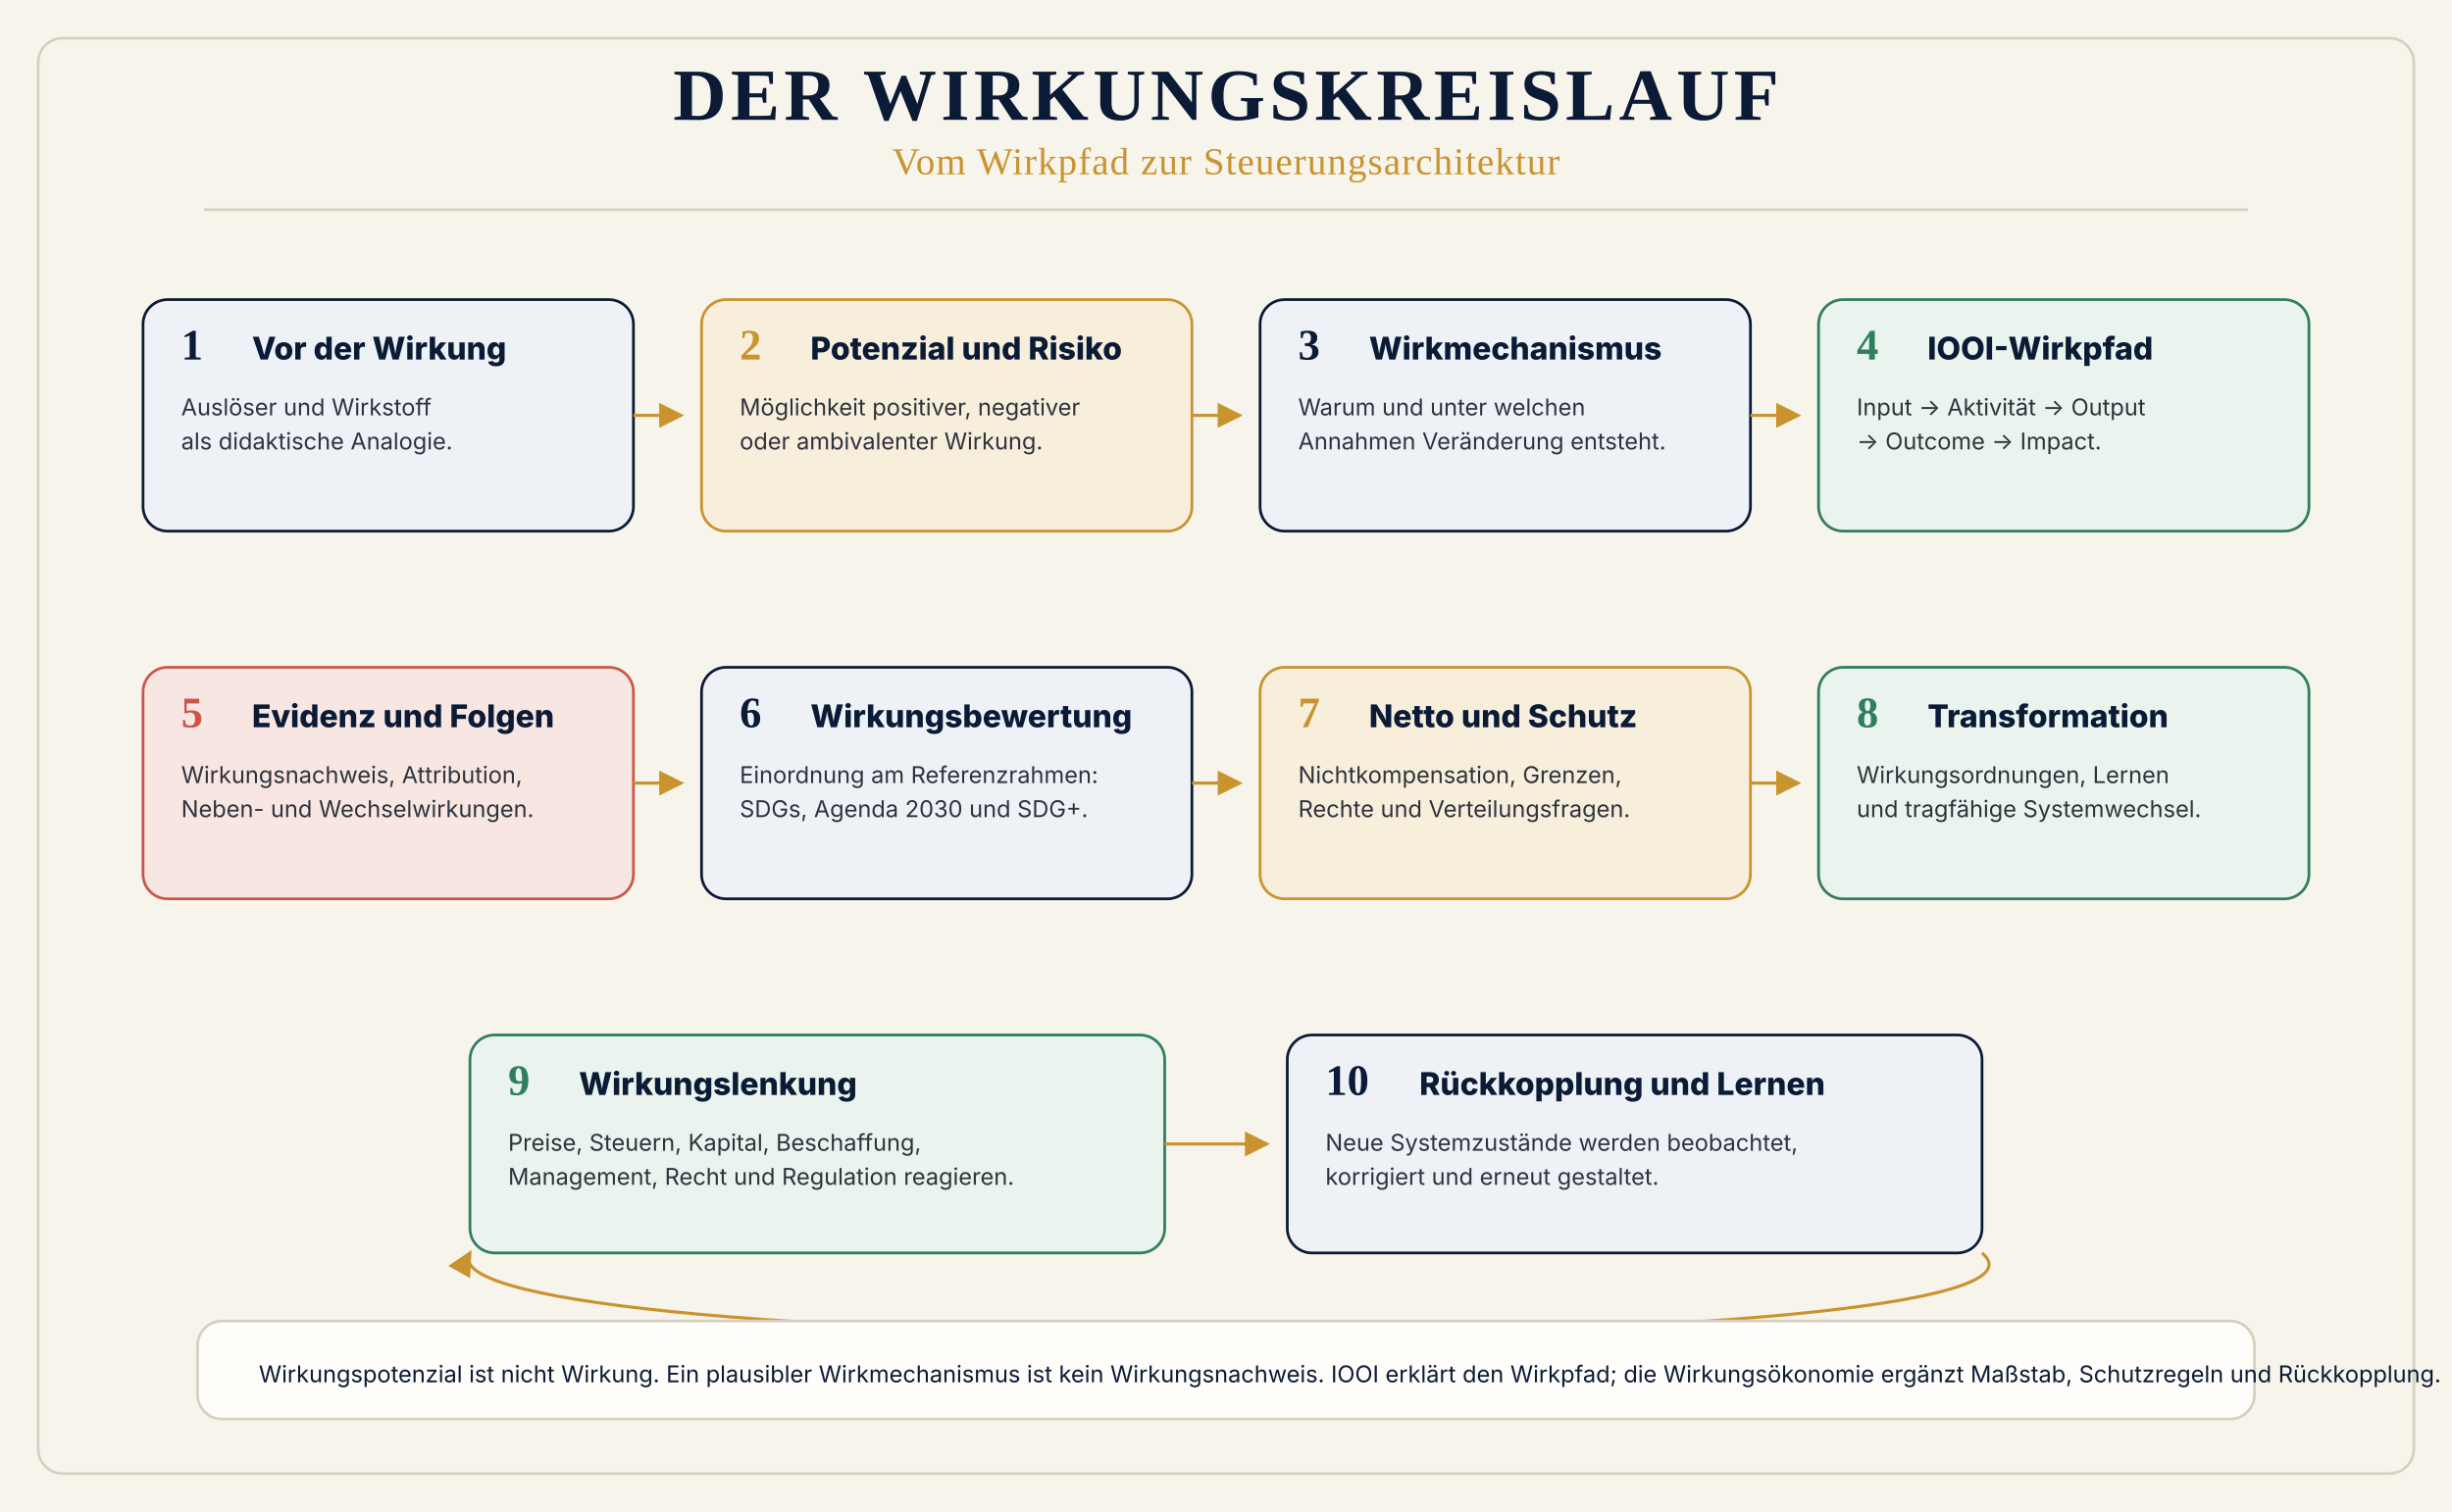
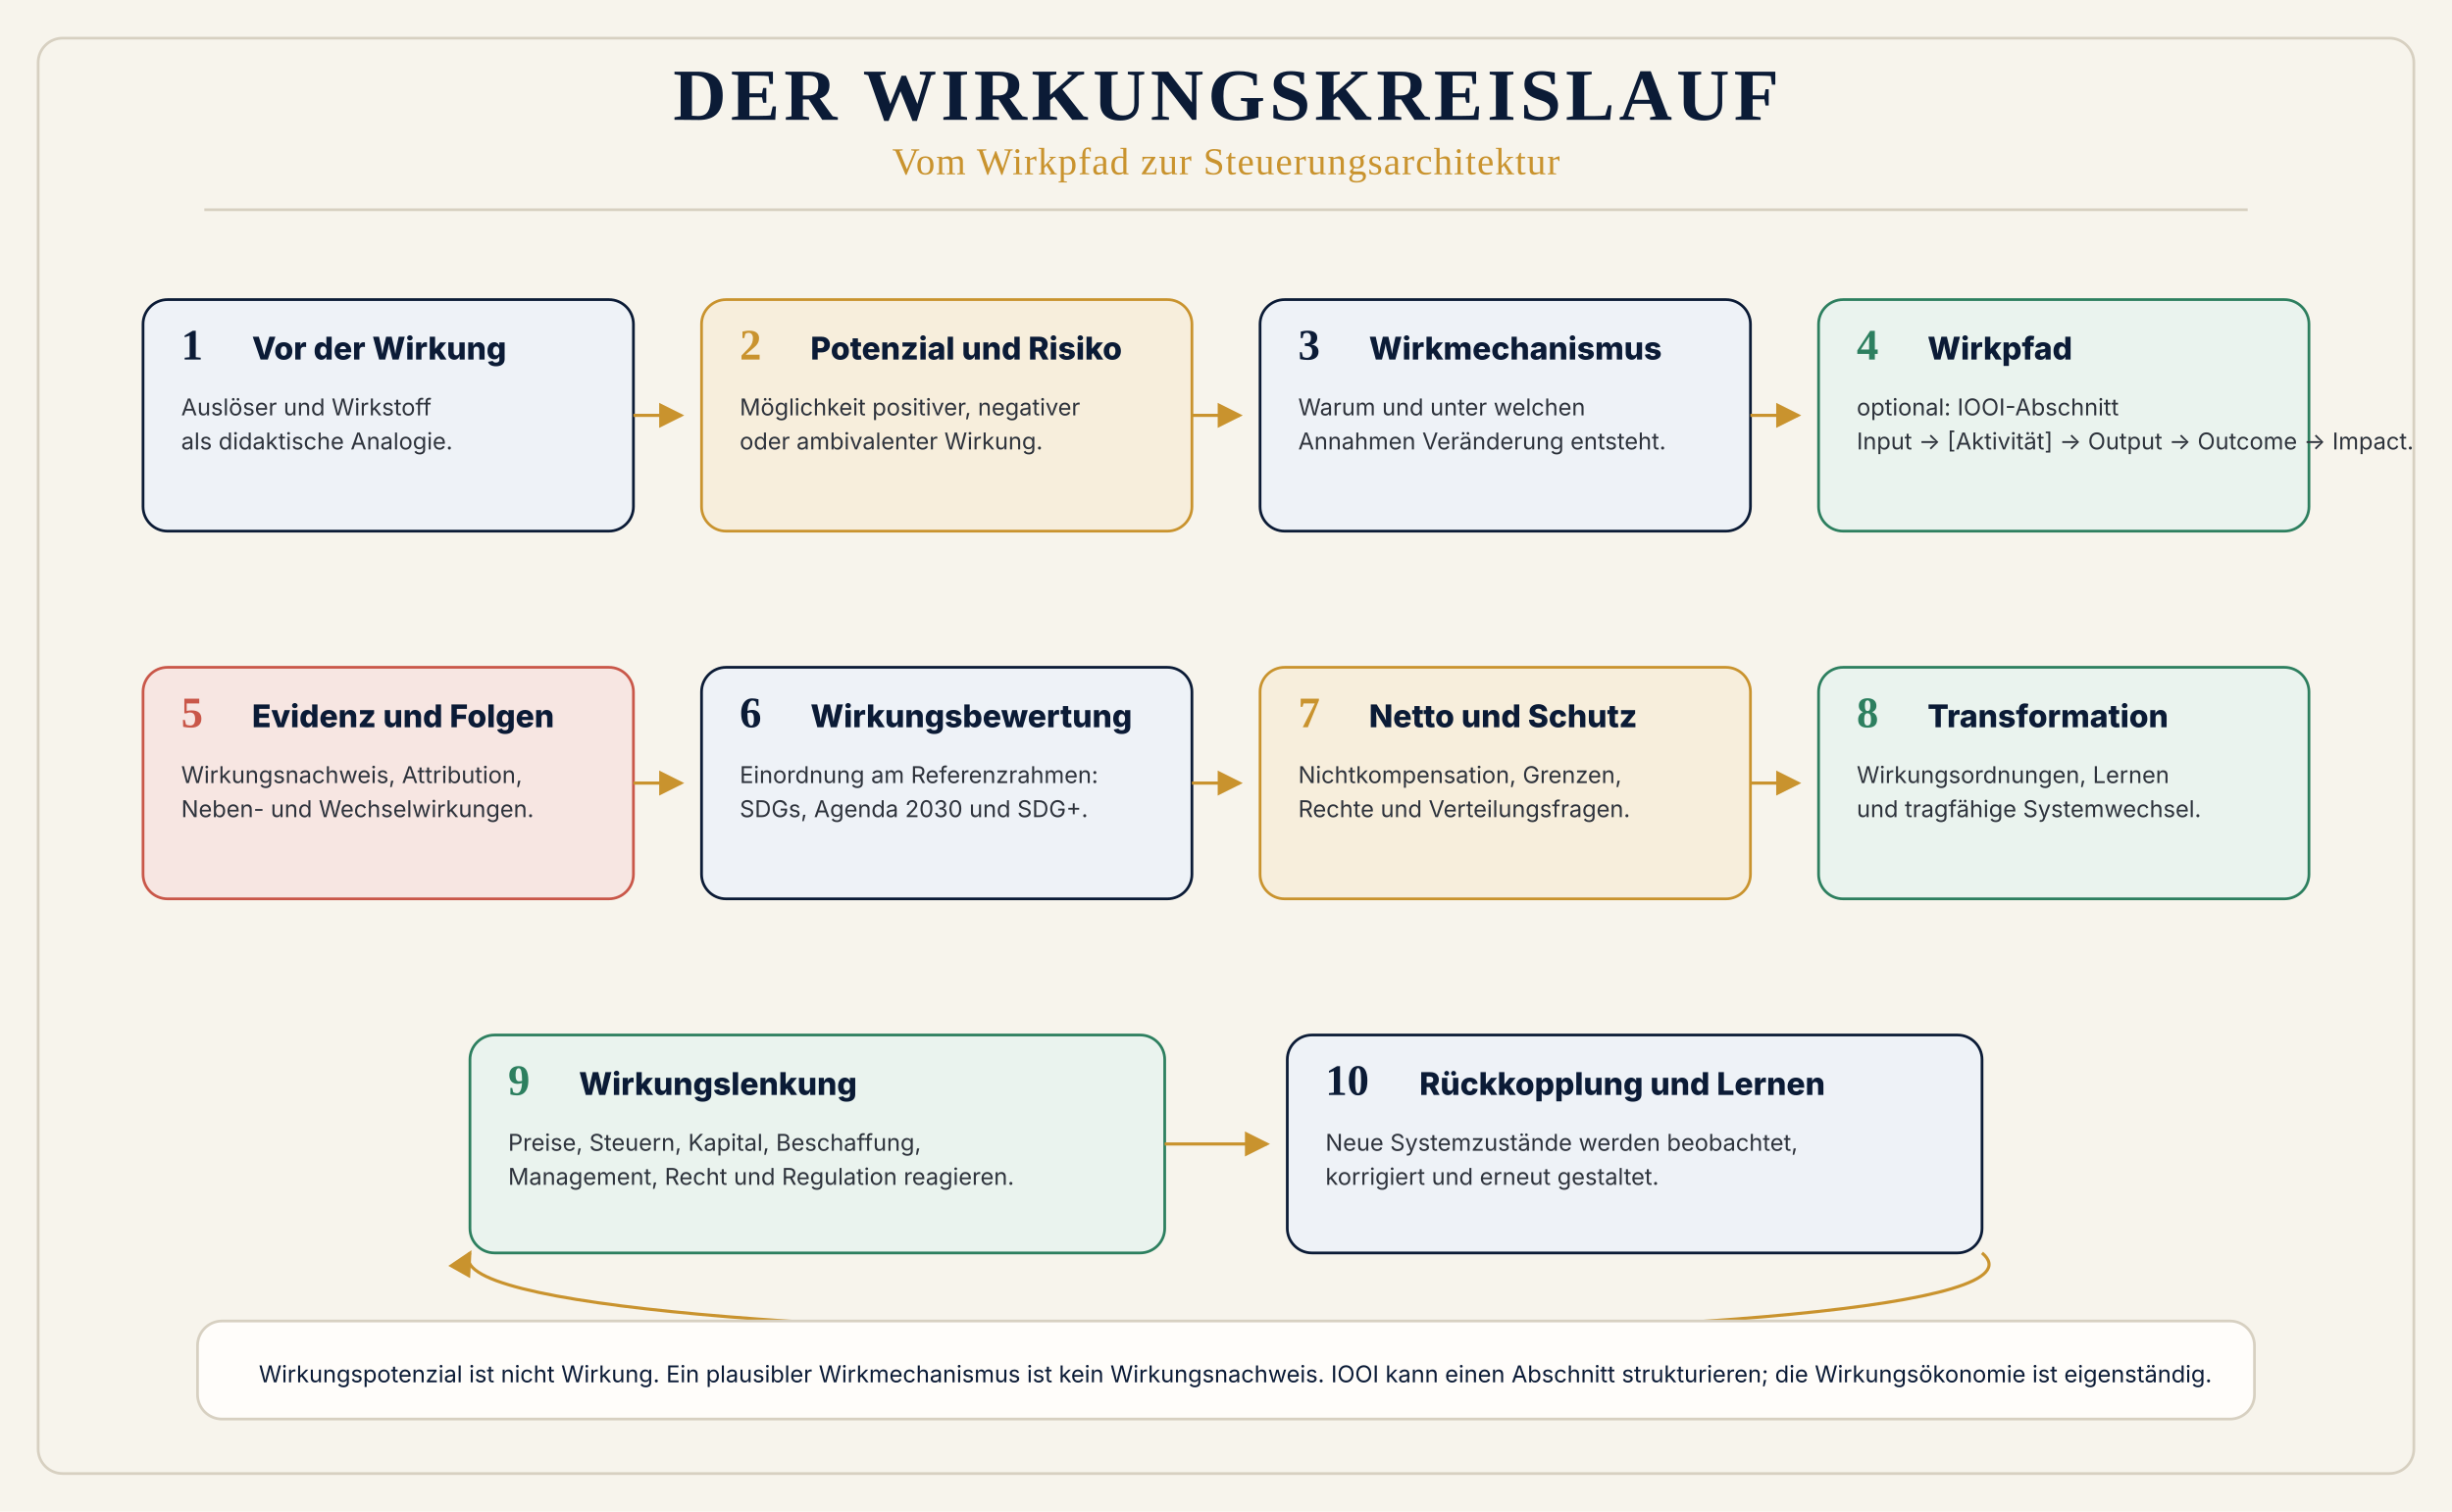
<svg xmlns="http://www.w3.org/2000/svg" width="1800" height="1110" viewBox="0 0 1800 1110" role="img" aria-labelledby="title desc">
  <defs>
    <style>
      .bg{fill:#F7F4EC}.navy{fill:#0B1B36}.green{fill:#2D7F5F}.gold{fill:#C9932E}.coral{fill:#C95749}.text{fill:#2E333C}
      .line{stroke:#D7D0C1;stroke-width:2;fill:none}.oline{stroke:#C9932E;stroke-width:2.3;fill:none}
      .card{fill:#fffdfa;stroke:#D7D0C1;stroke-width:2}.softn{fill:#EEF2F7;stroke:#0B1B36;stroke-width:2}.softg{fill:#EAF3EE;stroke:#2D7F5F;stroke-width:2}.softo{fill:#F7EEDC;stroke:#C9932E;stroke-width:2}.softc{fill:#F7E6E2;stroke:#C95749;stroke-width:2}
      .title{font-family:Georgia,'Times New Roman',serif;font-size:54px;font-weight:700;letter-spacing:3.2px}.subtitle{font-family:Georgia,'Times New Roman',serif;font-size:28px;letter-spacing:.8px}
      .h{font-family:Inter,Arial,sans-serif;font-size:23px;font-weight:800}.body{font-family:Inter,Arial,sans-serif;font-size:17px}.num{font-family:Georgia,'Times New Roman',serif;font-size:32px;font-weight:700}
    </style>
    <marker id="arrow" markerWidth="12" markerHeight="12" refX="9" refY="6" orient="auto">
      <path d="M2 2 L10 6 L2 10 Z" fill="#C9932E" />
    </marker>
  </defs>
  <rect class="bg" width="1800" height="1110" />
  <rect x="28" y="28" width="1744" height="1054" rx="18" fill="none" stroke="#D7D0C1" stroke-width="2" />
  <text x="900" y="88" class="title navy" text-anchor="middle">DER WIRKUNGSKREISLAUF</text>
  <text x="900" y="128" class="subtitle gold" text-anchor="middle">Vom Wirkpfad zur Steuerungsarchitektur</text>
  <line x1="150" y1="154" x2="1650" y2="154" class="line" />
  <rect x="105" y="220" width="360" height="170" rx="18" class="softn" />
  <text x="133" y="264" class="num navy">1</text>
  <text x="185" y="264" class="h navy">Vor der Wirkung</text>
  <text x="133" y="305" class="body text">Auslöser und Wirkstoff</text>
  <text x="133" y="330" class="body text">als didaktische Analogie.</text>
  <line x1="465" y1="305" x2="500" y2="305" class="oline" marker-end="url(#arrow)" />
  <rect x="515" y="220" width="360" height="170" rx="18" class="softo" />
  <text x="543" y="264" class="num gold">2</text>
  <text x="595" y="264" class="h navy">Potenzial und Risiko</text>
  <text x="543" y="305" class="body text">Möglichkeit positiver, negativer</text>
  <text x="543" y="330" class="body text">oder ambivalenter Wirkung.</text>
  <line x1="875" y1="305" x2="910" y2="305" class="oline" marker-end="url(#arrow)" />
  <rect x="925" y="220" width="360" height="170" rx="18" class="softn" />
  <text x="953" y="264" class="num navy">3</text>
  <text x="1005" y="264" class="h navy">Wirkmechanismus</text>
  <text x="953" y="305" class="body text">Warum und unter welchen</text>
  <text x="953" y="330" class="body text">Annahmen Veränderung entsteht.</text>
  <line x1="1285" y1="305" x2="1320" y2="305" class="oline" marker-end="url(#arrow)" />
  <rect x="1335" y="220" width="360" height="170" rx="18" class="softg" />
  <text x="1363" y="264" class="num green">4</text>
-   <text x="1415" y="264" class="h navy">IOOI-Wirkpfad</text>
-   <text x="1363" y="305" class="body text">Input → Aktivität → Output</text>
-   <text x="1363" y="330" class="body text">→ Outcome → Impact.</text>
+   <text x="1415" y="264" class="h navy">Wirkpfad</text>
+   <text x="1363" y="305" class="body text">optional: IOOI-Abschnitt</text>
+   <text x="1363" y="330" class="body text">Input → [Aktivität] → Output → Outcome → Impact.</text>
  <rect x="105" y="490" width="360" height="170" rx="18" class="softc" />
  <text x="133" y="534" class="num coral">5</text>
  <text x="185" y="534" class="h navy">Evidenz und Folgen</text>
  <text x="133" y="575" class="body text">Wirkungsnachweis, Attribution,</text>
  <text x="133" y="600" class="body text">Neben- und Wechselwirkungen.</text>
  <line x1="465" y1="575" x2="500" y2="575" class="oline" marker-end="url(#arrow)" />
  <rect x="515" y="490" width="360" height="170" rx="18" class="softn" />
  <text x="543" y="534" class="num navy">6</text>
  <text x="595" y="534" class="h navy">Wirkungsbewertung</text>
  <text x="543" y="575" class="body text">Einordnung am Referenzrahmen:</text>
  <text x="543" y="600" class="body text">SDGs, Agenda 2030 und SDG+.</text>
  <line x1="875" y1="575" x2="910" y2="575" class="oline" marker-end="url(#arrow)" />
  <rect x="925" y="490" width="360" height="170" rx="18" class="softo" />
  <text x="953" y="534" class="num gold">7</text>
  <text x="1005" y="534" class="h navy">Netto und Schutz</text>
  <text x="953" y="575" class="body text">Nichtkompensation, Grenzen,</text>
  <text x="953" y="600" class="body text">Rechte und Verteilungsfragen.</text>
  <line x1="1285" y1="575" x2="1320" y2="575" class="oline" marker-end="url(#arrow)" />
  <rect x="1335" y="490" width="360" height="170" rx="18" class="softg" />
  <text x="1363" y="534" class="num green">8</text>
  <text x="1415" y="534" class="h navy">Transformation</text>
  <text x="1363" y="575" class="body text">Wirkungsordnungen, Lernen</text>
  <text x="1363" y="600" class="body text">und tragfähige Systemwechsel.</text>
  <rect x="345" y="760" width="510" height="160" rx="18" class="softg" />
  <text x="373" y="804" class="num green">9</text>
  <text x="425" y="804" class="h navy">Wirkungslenkung</text>
  <text x="373" y="845" class="body text">Preise, Steuern, Kapital, Beschaffung,</text>
  <text x="373" y="870" class="body text">Management, Recht und Regulation reagieren.</text>
  <line x1="855" y1="840" x2="930" y2="840" class="oline" marker-end="url(#arrow)" />
  <rect x="945" y="760" width="510" height="160" rx="18" class="softn" />
  <text x="973" y="804" class="num navy">10</text>
  <text x="1042" y="804" class="h navy">Rückkopplung und Lernen</text>
  <text x="973" y="845" class="body text">Neue Systemzustände werden beobachtet,</text>
  <text x="973" y="870" class="body text">korrigiert und erneut gestaltet.</text>
  <path d="M1455 920 C1550 1000 300 1000 345 920" class="oline" marker-end="url(#arrow)" />
  <rect x="145" y="970" width="1510" height="72" rx="18" class="card" />
-   <text x="190" y="1015" class="body navy">Wirkungspotenzial ist nicht Wirkung. Ein plausibler Wirkmechanismus ist kein Wirkungsnachweis. IOOI erklärt den Wirkpfad; die Wirkungsökonomie ergänzt Maßstab, Schutzregeln und Rückkopplung.</text>
+   <text x="190" y="1015" class="body navy">Wirkungspotenzial ist nicht Wirkung. Ein plausibler Wirkmechanismus ist kein Wirkungsnachweis. IOOI kann einen Abschnitt strukturieren; die Wirkungsökonomie ist eigenständig.</text>
</svg>
